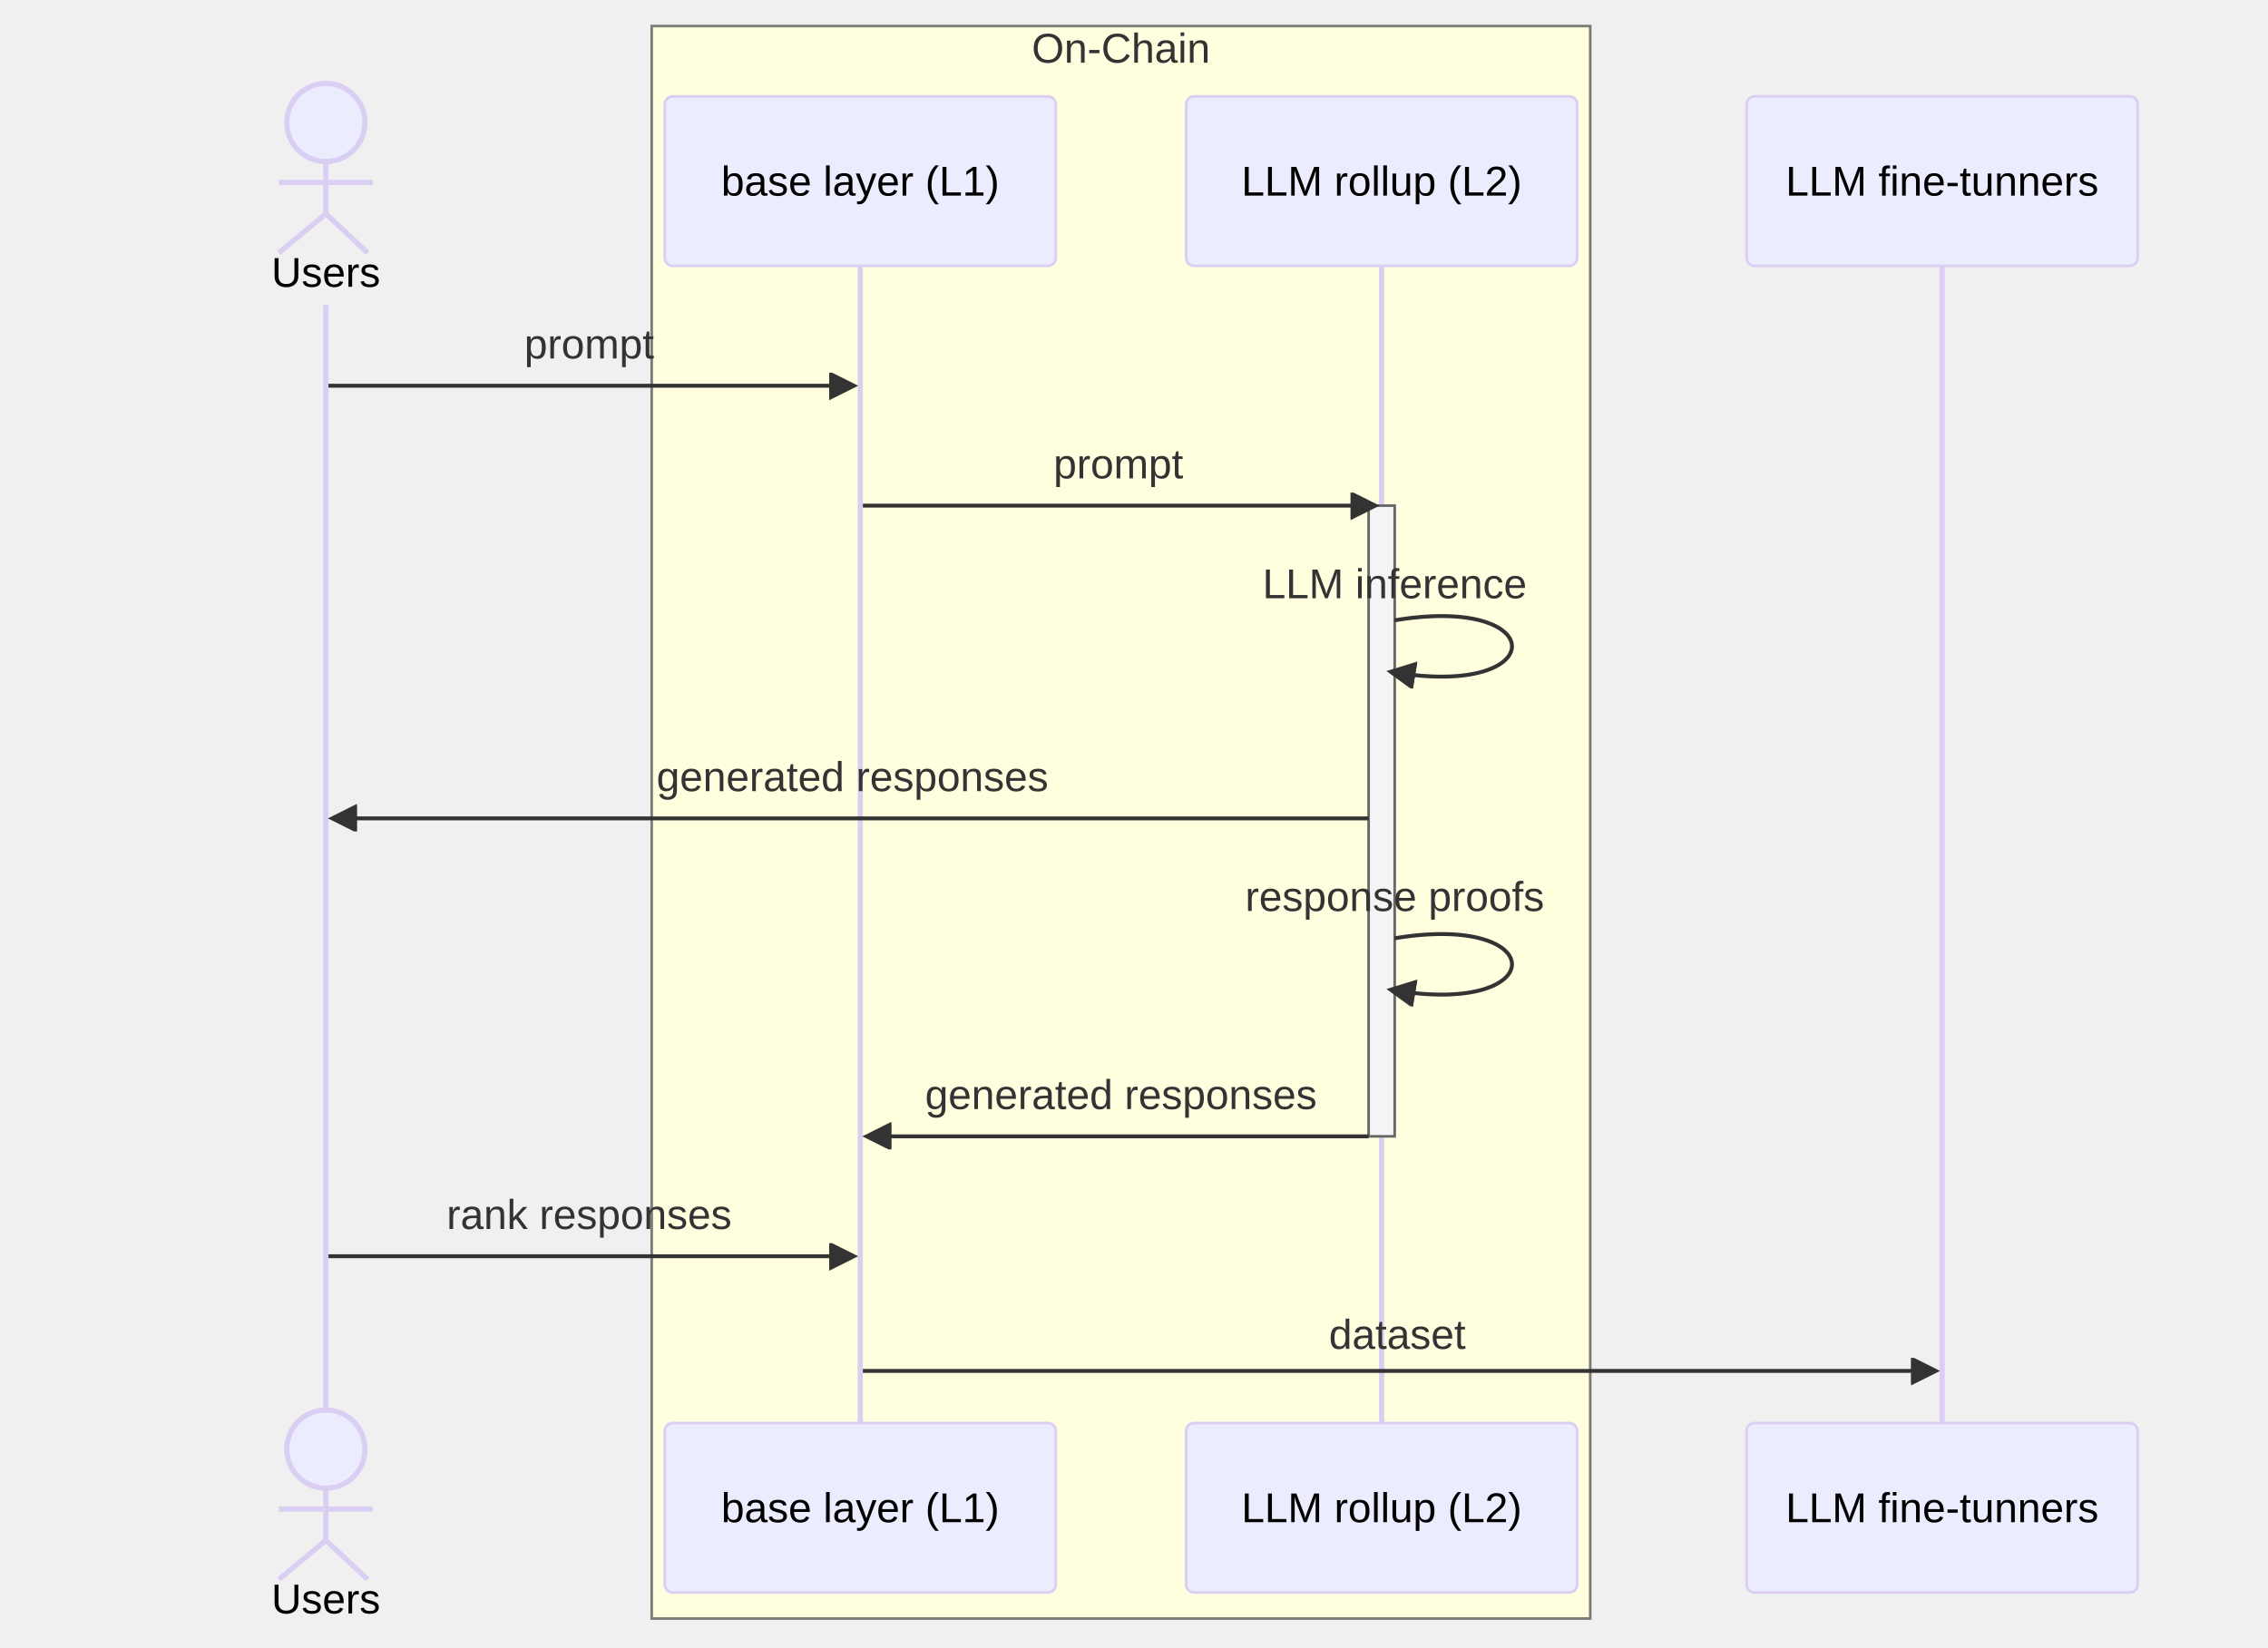
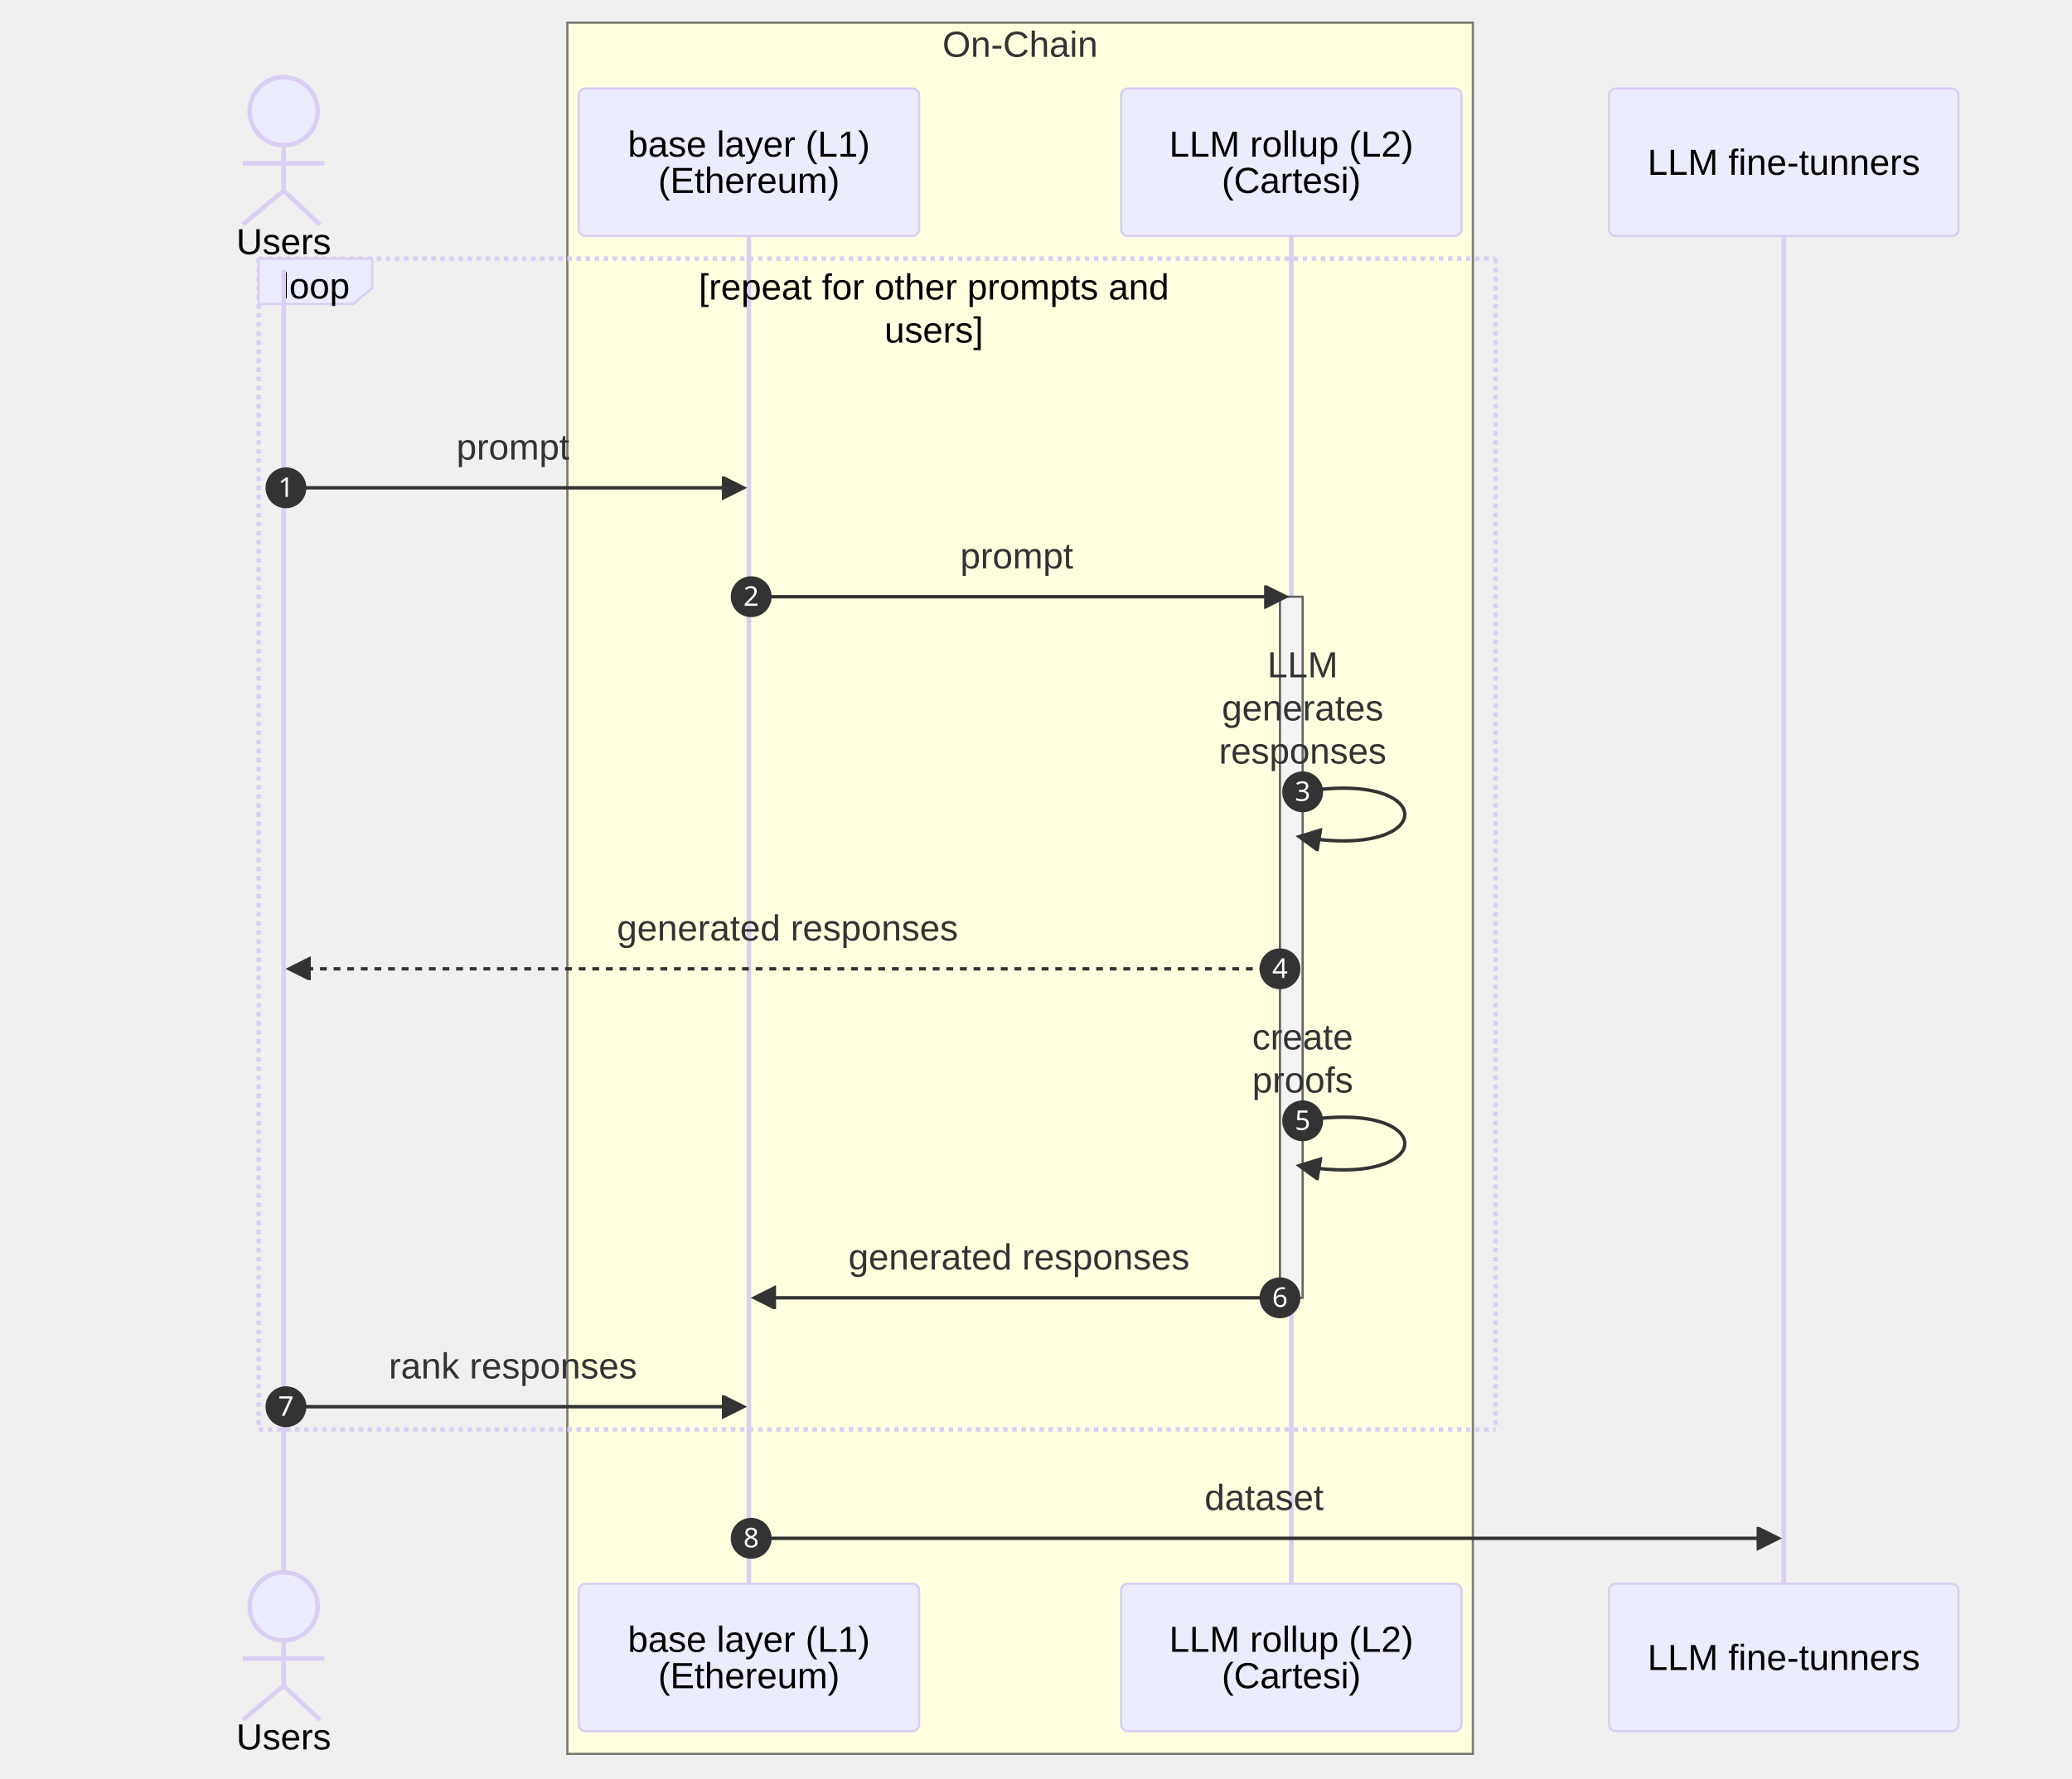
- <svg xmlns="http://www.w3.org/2000/svg" aria-roledescription="sequence" role="graphics-document document" viewBox="-50 -10 870 632" style="max-width: 870px; background-color: white;" width="100%" id="my-svg">
+ <svg xmlns="http://www.w3.org/2000/svg" aria-roledescription="sequence" role="graphics-document document" viewBox="-50 -10 913 784" style="max-width: 913px; background-color: white;" width="100%" id="my-svg">
  <g>
-     <rect class="rect" height="611" width="360" stroke="rgb(0,0,0, 0.5)" fill="lightYellow" y="0" x="200" />
-     <text style="text-anchor: middle; font-size: 16px; font-weight: 400;" class="text" alignment-baseline="central" dominant-baseline="central" y="8.5" x="380">
-       <tspan dy="0" x="380">On-Chain</tspan>
+     <rect class="rect" height="763" width="399" stroke="rgb(0,0,0, 0.5)" fill="lightYellow" y="0" x="200" />
+     <text style="text-anchor: middle; font-size: 16px; font-weight: 400;" class="text" alignment-baseline="central" dominant-baseline="central" y="9.5" x="399.5">
+       <tspan dy="0" x="399.5">On-Chain</tspan>
    </text>
  </g>
  <g>
-     <rect class="actor actor-bottom" ry="3" rx="3" height="65" width="150" stroke="#666" fill="#eaeaea" y="536" x="620" />
-     <text style="text-anchor: middle; font-size: 16px; font-weight: 400;" class="actor" alignment-baseline="central" dominant-baseline="central" y="568.5" x="695">
-       <tspan dy="0" x="695">LLM fine-tunners</tspan>
+     <rect class="actor actor-bottom" ry="3" rx="3" height="65" width="154" stroke="#666" fill="#eaeaea" y="688" x="659" />
+     <text style="text-anchor: middle; font-size: 16px; font-weight: 400;" class="actor" alignment-baseline="central" dominant-baseline="central" y="720.5" x="736">
+       <tspan dy="0" x="736">LLM fine-tunners</tspan>
    </text>
  </g>
  <g>
-     <rect class="actor actor-bottom" ry="3" rx="3" height="65" width="150" stroke="#666" fill="#eaeaea" y="536" x="405" />
-     <text style="text-anchor: middle; font-size: 16px; font-weight: 400;" class="actor" alignment-baseline="central" dominant-baseline="central" y="568.5" x="480">
-       <tspan dy="0" x="480">LLM rollup (L2)</tspan>
+     <rect class="actor actor-bottom" ry="3" rx="3" height="65" width="150" stroke="#666" fill="#eaeaea" y="688" x="444" />
+     <text style="text-anchor: middle; font-size: 16px; font-weight: 400;" class="actor" alignment-baseline="central" dominant-baseline="central" y="720.5" x="519">
+       <tspan dy="-8" x="519">LLM rollup (L2)</tspan>
+     </text>
+     <text style="text-anchor: middle; font-size: 16px; font-weight: 400;" class="actor" alignment-baseline="central" dominant-baseline="central" y="720.5" x="519">
+       <tspan dy="8" x="519">(Cartesi)</tspan>
    </text>
  </g>
  <g>
-     <rect class="actor actor-bottom" ry="3" rx="3" height="65" width="150" stroke="#666" fill="#eaeaea" y="536" x="205" />
-     <text style="text-anchor: middle; font-size: 16px; font-weight: 400;" class="actor" alignment-baseline="central" dominant-baseline="central" y="568.5" x="280">
-       <tspan dy="0" x="280">base layer (L1)</tspan>
+     <rect class="actor actor-bottom" ry="3" rx="3" height="65" width="150" stroke="#666" fill="#eaeaea" y="688" x="205" />
+     <text style="text-anchor: middle; font-size: 16px; font-weight: 400;" class="actor" alignment-baseline="central" dominant-baseline="central" y="720.5" x="280">
+       <tspan dy="-8" x="280">base layer (L1)</tspan>
+     </text>
+     <text style="text-anchor: middle; font-size: 16px; font-weight: 400;" class="actor" alignment-baseline="central" dominant-baseline="central" y="720.5" x="280">
+       <tspan dy="8" x="280">(Ethereum)</tspan>
    </text>
  </g>
  <g>
-     <line stroke="#999" stroke-width="0.5px" class="200" y2="536" x2="695" y1="32" x1="695" id="actor3" />
+     <line stroke="#999" stroke-width="0.5px" class="200" y2="688" x2="736" y1="34" x1="736" id="actor3" />
    <g id="root-3">
-       <rect class="actor actor-top" ry="3" rx="3" height="65" width="150" stroke="#666" fill="#eaeaea" y="27" x="620" />
-       <text style="text-anchor: middle; font-size: 16px; font-weight: 400;" class="actor" alignment-baseline="central" dominant-baseline="central" y="59.5" x="695">
-         <tspan dy="0" x="695">LLM fine-tunners</tspan>
+       <rect class="actor actor-top" ry="3" rx="3" height="65" width="154" stroke="#666" fill="#eaeaea" y="29" x="659" />
+       <text style="text-anchor: middle; font-size: 16px; font-weight: 400;" class="actor" alignment-baseline="central" dominant-baseline="central" y="61.5" x="736">
+         <tspan dy="0" x="736">LLM fine-tunners</tspan>
      </text>
    </g>
  </g>
  <g>
-     <line stroke="#999" stroke-width="0.5px" class="200" y2="536" x2="480" y1="32" x1="480" id="actor2" />
+     <line stroke="#999" stroke-width="0.5px" class="200" y2="688" x2="519" y1="34" x1="519" id="actor2" />
    <g id="root-2">
-       <rect class="actor actor-top" ry="3" rx="3" height="65" width="150" stroke="#666" fill="#eaeaea" y="27" x="405" />
-       <text style="text-anchor: middle; font-size: 16px; font-weight: 400;" class="actor" alignment-baseline="central" dominant-baseline="central" y="59.5" x="480">
-         <tspan dy="0" x="480">LLM rollup (L2)</tspan>
+       <rect class="actor actor-top" ry="3" rx="3" height="65" width="150" stroke="#666" fill="#eaeaea" y="29" x="444" />
+       <text style="text-anchor: middle; font-size: 16px; font-weight: 400;" class="actor" alignment-baseline="central" dominant-baseline="central" y="61.5" x="519">
+         <tspan dy="-8" x="519">LLM rollup (L2)</tspan>
+       </text>
+       <text style="text-anchor: middle; font-size: 16px; font-weight: 400;" class="actor" alignment-baseline="central" dominant-baseline="central" y="61.5" x="519">
+         <tspan dy="8" x="519">(Cartesi)</tspan>
      </text>
    </g>
  </g>
  <g>
-     <line stroke="#999" stroke-width="0.5px" class="200" y2="536" x2="280" y1="32" x1="280" id="actor1" />
+     <line stroke="#999" stroke-width="0.5px" class="200" y2="688" x2="280" y1="34" x1="280" id="actor1" />
    <g id="root-1">
-       <rect class="actor actor-top" ry="3" rx="3" height="65" width="150" stroke="#666" fill="#eaeaea" y="27" x="205" />
-       <text style="text-anchor: middle; font-size: 16px; font-weight: 400;" class="actor" alignment-baseline="central" dominant-baseline="central" y="59.5" x="280">
-         <tspan dy="0" x="280">base layer (L1)</tspan>
+       <rect class="actor actor-top" ry="3" rx="3" height="65" width="150" stroke="#666" fill="#eaeaea" y="29" x="205" />
+       <text style="text-anchor: middle; font-size: 16px; font-weight: 400;" class="actor" alignment-baseline="central" dominant-baseline="central" y="61.5" x="280">
+         <tspan dy="-8" x="280">base layer (L1)</tspan>
+       </text>
+       <text style="text-anchor: middle; font-size: 16px; font-weight: 400;" class="actor" alignment-baseline="central" dominant-baseline="central" y="61.5" x="280">
+         <tspan dy="8" x="280">(Ethereum)</tspan>
      </text>
    </g>
  </g>
  <style>#my-svg{font-family:"trebuchet ms",verdana,arial,sans-serif;font-size:16px;fill:#333;}#my-svg .error-icon{fill:#552222;}#my-svg .error-text{fill:#552222;stroke:#552222;}#my-svg .edge-thickness-normal{stroke-width:2px;}#my-svg .edge-thickness-thick{stroke-width:3.5px;}#my-svg .edge-pattern-solid{stroke-dasharray:0;}#my-svg .edge-pattern-dashed{stroke-dasharray:3;}#my-svg .edge-pattern-dotted{stroke-dasharray:2;}#my-svg .marker{fill:#333333;stroke:#333333;}#my-svg .marker.cross{stroke:#333333;}#my-svg svg{font-family:"trebuchet ms",verdana,arial,sans-serif;font-size:16px;}#my-svg .actor{stroke:hsl(259.626, 59.777%, 87.902%);fill:#ECECFF;}#my-svg text.actor&gt;tspan{fill:black;stroke:none;}#my-svg .actor-line{stroke:grey;}#my-svg .messageLine0{stroke-width:1.5;stroke-dasharray:none;stroke:#333;}#my-svg .messageLine1{stroke-width:1.5;stroke-dasharray:2,2;stroke:#333;}#my-svg #arrowhead path{fill:#333;stroke:#333;}#my-svg .sequenceNumber{fill:white;}#my-svg #sequencenumber{fill:#333;}#my-svg #crosshead path{fill:#333;stroke:#333;}#my-svg .messageText{fill:#333;stroke:none;}#my-svg .labelBox{stroke:hsl(259.626, 59.777%, 87.902%);fill:#ECECFF;}#my-svg .labelText,#my-svg .labelText&gt;tspan{fill:black;stroke:none;}#my-svg .loopText,#my-svg .loopText&gt;tspan{fill:black;stroke:none;}#my-svg .loopLine{stroke-width:2px;stroke-dasharray:2,2;stroke:hsl(259.626, 59.777%, 87.902%);fill:hsl(259.626, 59.777%, 87.902%);}#my-svg .note{stroke:#aaaa33;fill:#fff5ad;}#my-svg .noteText,#my-svg .noteText&gt;tspan{fill:black;stroke:none;}#my-svg .activation0{fill:#f4f4f4;stroke:#666;}#my-svg .activation1{fill:#f4f4f4;stroke:#666;}#my-svg .activation2{fill:#f4f4f4;stroke:#666;}#my-svg .actorPopupMenu{position:absolute;}#my-svg .actorPopupMenuPanel{position:absolute;fill:#ECECFF;box-shadow:0px 8px 16px 0px rgba(0,0,0,0.2);filter:drop-shadow(3px 5px 2px rgb(0 0 0 / 0.4));}#my-svg .actor-man line{stroke:hsl(259.626, 59.777%, 87.902%);fill:#ECECFF;}#my-svg .actor-man circle,#my-svg line{stroke:hsl(259.626, 59.777%, 87.902%);fill:#ECECFF;stroke-width:2px;}#my-svg :root{--mermaid-font-family:"trebuchet ms",verdana,arial,sans-serif;}</style>
  <g />
  <defs>
    <symbol height="24" width="24" id="computer">
      <path d="M2 2v13h20v-13h-20zm18 11h-16v-9h16v9zm-10.228 6l.466-1h3.524l.467 1h-4.457zm14.228 3h-24l2-6h2.104l-1.33 4h18.45l-1.297-4h2.073l2 6zm-5-10h-14v-7h14v7z" transform="scale(.5)" />
    </symbol>
  </defs>
  <defs>
    <symbol clip-rule="evenodd" fill-rule="evenodd" id="database">
      <path d="M12.258.001l.256.004.255.005.253.008.251.01.249.012.247.015.246.016.242.019.241.02.239.023.236.024.233.027.231.028.229.031.225.032.223.034.22.036.217.038.214.04.211.041.208.043.205.045.201.046.198.048.194.05.191.051.187.053.183.054.18.056.175.057.172.059.168.06.163.061.16.063.155.064.15.066.074.033.073.033.071.034.07.034.069.035.068.035.067.035.066.035.064.036.064.036.062.036.06.036.06.037.058.037.058.037.055.038.055.038.053.038.052.038.051.039.05.039.048.039.047.039.045.04.044.04.043.04.041.04.04.041.039.041.037.041.036.041.034.041.033.042.032.042.03.042.029.042.027.042.026.043.024.043.023.043.021.043.02.043.018.044.017.043.015.044.013.044.012.044.011.045.009.044.007.045.006.045.004.045.002.045.001.045v17l-.001.045-.002.045-.004.045-.006.045-.007.045-.009.044-.011.045-.012.044-.013.044-.015.044-.017.043-.018.044-.02.043-.021.043-.023.043-.024.043-.026.043-.027.042-.029.042-.03.042-.032.042-.033.042-.034.041-.036.041-.037.041-.039.041-.04.041-.041.04-.043.04-.044.04-.045.04-.047.039-.048.039-.05.039-.051.039-.052.038-.053.038-.055.038-.055.038-.058.037-.058.037-.06.037-.06.036-.062.036-.064.036-.064.036-.066.035-.067.035-.068.035-.069.035-.07.034-.071.034-.073.033-.074.033-.15.066-.155.064-.16.063-.163.061-.168.06-.172.059-.175.057-.18.056-.183.054-.187.053-.191.051-.194.05-.198.048-.201.046-.205.045-.208.043-.211.041-.214.04-.217.038-.22.036-.223.034-.225.032-.229.031-.231.028-.233.027-.236.024-.239.023-.241.02-.242.019-.246.016-.247.015-.249.012-.251.01-.253.008-.255.005-.256.004-.258.001-.258-.001-.256-.004-.255-.005-.253-.008-.251-.01-.249-.012-.247-.015-.245-.016-.243-.019-.241-.02-.238-.023-.236-.024-.234-.027-.231-.028-.228-.031-.226-.032-.223-.034-.22-.036-.217-.038-.214-.04-.211-.041-.208-.043-.204-.045-.201-.046-.198-.048-.195-.05-.19-.051-.187-.053-.184-.054-.179-.056-.176-.057-.172-.059-.167-.06-.164-.061-.159-.063-.155-.064-.151-.066-.074-.033-.072-.033-.072-.034-.07-.034-.069-.035-.068-.035-.067-.035-.066-.035-.064-.036-.063-.036-.062-.036-.061-.036-.06-.037-.058-.037-.057-.037-.056-.038-.055-.038-.053-.038-.052-.038-.051-.039-.049-.039-.049-.039-.046-.039-.046-.04-.044-.04-.043-.04-.041-.04-.04-.041-.039-.041-.037-.041-.036-.041-.034-.041-.033-.042-.032-.042-.03-.042-.029-.042-.027-.042-.026-.043-.024-.043-.023-.043-.021-.043-.02-.043-.018-.044-.017-.043-.015-.044-.013-.044-.012-.044-.011-.045-.009-.044-.007-.045-.006-.045-.004-.045-.002-.045-.001-.045v-17l.001-.045.002-.045.004-.045.006-.045.007-.045.009-.044.011-.045.012-.044.013-.044.015-.044.017-.043.018-.044.02-.043.021-.043.023-.043.024-.043.026-.043.027-.042.029-.042.03-.042.032-.042.033-.042.034-.041.036-.041.037-.041.039-.041.04-.041.041-.04.043-.04.044-.04.046-.04.046-.039.049-.039.049-.039.051-.039.052-.038.053-.038.055-.038.056-.038.057-.037.058-.037.06-.037.061-.036.062-.036.063-.036.064-.036.066-.035.067-.035.068-.035.069-.035.07-.034.072-.034.072-.033.074-.033.151-.066.155-.064.159-.063.164-.061.167-.06.172-.059.176-.057.179-.056.184-.054.187-.053.19-.051.195-.05.198-.048.201-.046.204-.045.208-.043.211-.041.214-.04.217-.038.22-.036.223-.034.226-.032.228-.031.231-.028.234-.027.236-.024.238-.023.241-.02.243-.019.245-.016.247-.015.249-.012.251-.01.253-.008.255-.005.256-.004.258-.001.258.001zm-9.258 20.499v.01l.001.021.003.021.004.022.005.021.006.022.007.022.009.023.01.022.011.023.012.023.013.023.015.023.016.024.017.023.018.024.019.024.021.024.022.025.023.024.024.025.052.049.056.05.061.051.066.051.07.051.075.051.079.052.084.052.088.052.092.052.097.052.102.051.105.052.11.052.114.051.119.051.123.051.127.05.131.05.135.05.139.048.144.049.147.047.152.047.155.047.16.045.163.045.167.043.171.043.176.041.178.041.183.039.187.039.19.037.194.035.197.035.202.033.204.031.209.03.212.029.216.027.219.025.222.024.226.021.23.02.233.018.236.016.24.015.243.012.246.01.249.008.253.005.256.004.259.001.26-.001.257-.004.254-.005.25-.008.247-.011.244-.012.241-.014.237-.016.233-.018.231-.021.226-.021.224-.024.22-.026.216-.027.212-.028.21-.031.205-.031.202-.034.198-.034.194-.036.191-.037.187-.039.183-.04.179-.04.175-.042.172-.043.168-.044.163-.045.16-.046.155-.046.152-.047.148-.048.143-.049.139-.049.136-.05.131-.05.126-.05.123-.051.118-.052.114-.051.11-.052.106-.052.101-.052.096-.052.092-.052.088-.053.083-.051.079-.052.074-.052.07-.051.065-.051.06-.051.056-.05.051-.05.023-.024.023-.025.021-.024.02-.024.019-.024.018-.024.017-.024.015-.023.014-.024.013-.023.012-.023.01-.023.01-.022.008-.022.006-.022.006-.022.004-.022.004-.021.001-.021.001-.021v-4.127l-.077.055-.08.053-.083.054-.085.053-.087.052-.09.052-.093.051-.095.05-.097.05-.1.049-.102.049-.105.048-.106.047-.109.047-.111.046-.114.045-.115.045-.118.044-.12.043-.122.042-.124.042-.126.041-.128.04-.13.04-.132.038-.134.038-.135.037-.138.037-.139.035-.142.035-.143.034-.144.033-.147.032-.148.031-.15.03-.151.03-.153.029-.154.027-.156.027-.158.026-.159.025-.161.024-.162.023-.163.022-.165.021-.166.02-.167.019-.169.018-.169.017-.171.016-.173.015-.173.014-.175.013-.175.012-.177.011-.178.01-.179.008-.179.008-.181.006-.182.005-.182.004-.184.003-.184.002h-.37l-.184-.002-.184-.003-.182-.004-.182-.005-.181-.006-.179-.008-.179-.008-.178-.01-.176-.011-.176-.012-.175-.013-.173-.014-.172-.015-.171-.016-.17-.017-.169-.018-.167-.019-.166-.02-.165-.021-.163-.022-.162-.023-.161-.024-.159-.025-.157-.026-.156-.027-.155-.027-.153-.029-.151-.03-.15-.03-.148-.031-.146-.032-.145-.033-.143-.034-.141-.035-.14-.035-.137-.037-.136-.037-.134-.038-.132-.038-.13-.04-.128-.04-.126-.041-.124-.042-.122-.042-.12-.044-.117-.043-.116-.045-.113-.045-.112-.046-.109-.047-.106-.047-.105-.048-.102-.049-.1-.049-.097-.05-.095-.05-.093-.052-.09-.051-.087-.052-.085-.053-.083-.054-.08-.054-.077-.054v4.127zm0-5.654v.011l.001.021.003.021.004.021.005.022.006.022.007.022.009.022.01.022.011.023.012.023.013.023.015.024.016.023.017.024.018.024.019.024.021.024.022.024.023.025.024.024.052.05.056.05.061.05.066.051.07.051.075.052.079.051.084.052.088.052.092.052.097.052.102.052.105.052.11.051.114.051.119.052.123.05.127.051.131.05.135.049.139.049.144.048.147.048.152.047.155.046.16.045.163.045.167.044.171.042.176.042.178.04.183.04.187.038.19.037.194.036.197.034.202.033.204.032.209.03.212.028.216.027.219.025.222.024.226.022.23.02.233.018.236.016.24.014.243.012.246.01.249.008.253.006.256.003.259.001.26-.001.257-.003.254-.006.25-.008.247-.01.244-.012.241-.015.237-.016.233-.018.231-.02.226-.022.224-.024.22-.025.216-.027.212-.029.21-.03.205-.032.202-.033.198-.035.194-.036.191-.037.187-.039.183-.039.179-.041.175-.042.172-.043.168-.044.163-.045.16-.045.155-.047.152-.047.148-.048.143-.048.139-.05.136-.049.131-.05.126-.051.123-.051.118-.051.114-.052.11-.052.106-.052.101-.052.096-.052.092-.052.088-.052.083-.052.079-.052.074-.051.07-.052.065-.051.06-.05.056-.051.051-.049.023-.025.023-.024.021-.025.02-.024.019-.024.018-.024.017-.024.015-.023.014-.023.013-.024.012-.022.01-.023.01-.023.008-.022.006-.022.006-.022.004-.021.004-.022.001-.021.001-.021v-4.139l-.077.054-.08.054-.083.054-.085.052-.087.053-.09.051-.093.051-.095.051-.097.05-.1.049-.102.049-.105.048-.106.047-.109.047-.111.046-.114.045-.115.044-.118.044-.12.044-.122.042-.124.042-.126.041-.128.04-.13.039-.132.039-.134.038-.135.037-.138.036-.139.036-.142.035-.143.033-.144.033-.147.033-.148.031-.15.03-.151.03-.153.028-.154.028-.156.027-.158.026-.159.025-.161.024-.162.023-.163.022-.165.021-.166.02-.167.019-.169.018-.169.017-.171.016-.173.015-.173.014-.175.013-.175.012-.177.011-.178.009-.179.009-.179.007-.181.007-.182.005-.182.004-.184.003-.184.002h-.37l-.184-.002-.184-.003-.182-.004-.182-.005-.181-.007-.179-.007-.179-.009-.178-.009-.176-.011-.176-.012-.175-.013-.173-.014-.172-.015-.171-.016-.17-.017-.169-.018-.167-.019-.166-.02-.165-.021-.163-.022-.162-.023-.161-.024-.159-.025-.157-.026-.156-.027-.155-.028-.153-.028-.151-.03-.15-.03-.148-.031-.146-.033-.145-.033-.143-.033-.141-.035-.14-.036-.137-.036-.136-.037-.134-.038-.132-.039-.13-.039-.128-.04-.126-.041-.124-.042-.122-.043-.12-.043-.117-.044-.116-.044-.113-.046-.112-.046-.109-.046-.106-.047-.105-.048-.102-.049-.1-.049-.097-.05-.095-.051-.093-.051-.09-.051-.087-.053-.085-.052-.083-.054-.08-.054-.077-.054v4.139zm0-5.666v.011l.001.02.003.022.004.021.005.022.006.021.007.022.009.023.01.022.011.023.012.023.013.023.015.023.016.024.017.024.018.023.019.024.021.025.022.024.023.024.024.025.052.05.056.05.061.05.066.051.07.051.075.052.079.051.084.052.088.052.092.052.097.052.102.052.105.051.11.052.114.051.119.051.123.051.127.05.131.05.135.05.139.049.144.048.147.048.152.047.155.046.16.045.163.045.167.043.171.043.176.042.178.04.183.04.187.038.19.037.194.036.197.034.202.033.204.032.209.03.212.028.216.027.219.025.222.024.226.021.23.02.233.018.236.017.24.014.243.012.246.01.249.008.253.006.256.003.259.001.26-.001.257-.003.254-.006.25-.008.247-.01.244-.013.241-.014.237-.016.233-.018.231-.02.226-.022.224-.024.22-.025.216-.027.212-.029.21-.03.205-.032.202-.033.198-.035.194-.036.191-.037.187-.039.183-.039.179-.041.175-.042.172-.043.168-.044.163-.045.16-.045.155-.047.152-.047.148-.048.143-.049.139-.049.136-.049.131-.051.126-.05.123-.051.118-.052.114-.051.11-.052.106-.052.101-.052.096-.052.092-.052.088-.052.083-.052.079-.052.074-.052.07-.051.065-.051.06-.051.056-.05.051-.049.023-.025.023-.025.021-.024.02-.024.019-.024.018-.024.017-.024.015-.023.014-.024.013-.023.012-.023.01-.022.01-.023.008-.022.006-.022.006-.022.004-.022.004-.021.001-.021.001-.021v-4.153l-.077.054-.08.054-.083.053-.085.053-.087.053-.09.051-.093.051-.095.051-.097.05-.1.049-.102.048-.105.048-.106.048-.109.046-.111.046-.114.046-.115.044-.118.044-.12.043-.122.043-.124.042-.126.041-.128.04-.13.039-.132.039-.134.038-.135.037-.138.036-.139.036-.142.034-.143.034-.144.033-.147.032-.148.032-.15.03-.151.03-.153.028-.154.028-.156.027-.158.026-.159.024-.161.024-.162.023-.163.023-.165.021-.166.02-.167.019-.169.018-.169.017-.171.016-.173.015-.173.014-.175.013-.175.012-.177.01-.178.01-.179.009-.179.007-.181.006-.182.006-.182.004-.184.003-.184.001-.185.001-.185-.001-.184-.001-.184-.003-.182-.004-.182-.006-.181-.006-.179-.007-.179-.009-.178-.01-.176-.01-.176-.012-.175-.013-.173-.014-.172-.015-.171-.016-.17-.017-.169-.018-.167-.019-.166-.02-.165-.021-.163-.023-.162-.023-.161-.024-.159-.024-.157-.026-.156-.027-.155-.028-.153-.028-.151-.03-.15-.03-.148-.032-.146-.032-.145-.033-.143-.034-.141-.034-.14-.036-.137-.036-.136-.037-.134-.038-.132-.039-.13-.039-.128-.041-.126-.041-.124-.041-.122-.043-.12-.043-.117-.044-.116-.044-.113-.046-.112-.046-.109-.046-.106-.048-.105-.048-.102-.048-.1-.05-.097-.049-.095-.051-.093-.051-.09-.052-.087-.052-.085-.053-.083-.053-.08-.054-.077-.054v4.153zm8.74-8.179l-.257.004-.254.005-.25.008-.247.011-.244.012-.241.014-.237.016-.233.018-.231.021-.226.022-.224.023-.22.026-.216.027-.212.028-.21.031-.205.032-.202.033-.198.034-.194.036-.191.038-.187.038-.183.04-.179.041-.175.042-.172.043-.168.043-.163.045-.16.046-.155.046-.152.048-.148.048-.143.048-.139.049-.136.05-.131.05-.126.051-.123.051-.118.051-.114.052-.11.052-.106.052-.101.052-.096.052-.092.052-.088.052-.083.052-.079.052-.074.051-.07.052-.065.051-.06.05-.056.05-.051.05-.023.025-.023.024-.021.024-.02.025-.019.024-.018.024-.017.023-.015.024-.014.023-.013.023-.012.023-.01.023-.01.022-.008.022-.006.023-.006.021-.004.022-.004.021-.001.021-.001.021.001.021.001.021.004.021.004.022.006.021.006.023.008.022.01.022.01.023.012.023.013.023.014.023.015.024.017.023.018.024.019.024.02.025.021.024.023.024.023.025.051.05.056.05.06.05.065.051.07.052.074.051.079.052.083.052.088.052.092.052.096.052.101.052.106.052.11.052.114.052.118.051.123.051.126.051.131.05.136.05.139.049.143.048.148.048.152.048.155.046.16.046.163.045.168.043.172.043.175.042.179.041.183.04.187.038.191.038.194.036.198.034.202.033.205.032.21.031.212.028.216.027.22.026.224.023.226.022.231.021.233.018.237.016.241.014.244.012.247.011.25.008.254.005.257.004.26.001.26-.001.257-.004.254-.005.25-.008.247-.011.244-.012.241-.014.237-.016.233-.018.231-.021.226-.022.224-.023.22-.026.216-.027.212-.028.21-.031.205-.032.202-.033.198-.034.194-.036.191-.038.187-.038.183-.04.179-.041.175-.042.172-.043.168-.043.163-.045.16-.046.155-.046.152-.048.148-.048.143-.048.139-.049.136-.05.131-.05.126-.051.123-.051.118-.051.114-.052.11-.052.106-.052.101-.052.096-.052.092-.052.088-.052.083-.052.079-.052.074-.051.07-.052.065-.051.06-.05.056-.05.051-.05.023-.025.023-.024.021-.024.02-.025.019-.024.018-.024.017-.023.015-.024.014-.023.013-.023.012-.023.01-.023.01-.022.008-.022.006-.023.006-.021.004-.022.004-.021.001-.021.001-.021-.001-.021-.001-.021-.004-.021-.004-.022-.006-.021-.006-.023-.008-.022-.01-.022-.01-.023-.012-.023-.013-.023-.014-.023-.015-.024-.017-.023-.018-.024-.019-.024-.02-.025-.021-.024-.023-.024-.023-.025-.051-.05-.056-.05-.06-.05-.065-.051-.07-.052-.074-.051-.079-.052-.083-.052-.088-.052-.092-.052-.096-.052-.101-.052-.106-.052-.11-.052-.114-.052-.118-.051-.123-.051-.126-.051-.131-.05-.136-.05-.139-.049-.143-.048-.148-.048-.152-.048-.155-.046-.16-.046-.163-.045-.168-.043-.172-.043-.175-.042-.179-.041-.183-.04-.187-.038-.191-.038-.194-.036-.198-.034-.202-.033-.205-.032-.21-.031-.212-.028-.216-.027-.22-.026-.224-.023-.226-.022-.231-.021-.233-.018-.237-.016-.241-.014-.244-.012-.247-.011-.25-.008-.254-.005-.257-.004-.26-.001-.26.001z" transform="scale(.5)" />
    </symbol>
  </defs>
  <defs>
    <symbol height="24" width="24" id="clock">
      <path d="M12 2c5.514 0 10 4.486 10 10s-4.486 10-10 10-10-4.486-10-10 4.486-10 10-10zm0-2c-6.627 0-12 5.373-12 12s5.373 12 12 12 12-5.373 12-12-5.373-12-12-12zm5.848 12.459c.202.038.202.333.001.372-1.907.361-6.045 1.111-6.547 1.111-.719 0-1.301-.582-1.301-1.301 0-.512.77-5.447 1.125-7.445.034-.192.312-.181.343.014l.985 6.238 5.394 1.011z" transform="scale(.5)" />
    </symbol>
  </defs>
  <defs>
    <marker orient="auto" markerHeight="12" markerWidth="12" markerUnits="userSpaceOnUse" refY="5" refX="7.9" id="arrowhead">
      <path d="M 0 0 L 10 5 L 0 10 z" />
    </marker>
  </defs>
  <defs>
    <marker refY="4.5" refX="4" orient="auto" markerHeight="8" markerWidth="15" id="crosshead">
      <path style="stroke-dasharray: 0, 0;" d="M 1,2 L 6,7 M 6,2 L 1,7" stroke-width="1pt" stroke="#000000" fill="none" />
    </marker>
  </defs>
  <defs>
    <marker orient="auto" markerHeight="28" markerWidth="20" refY="7" refX="15.5" id="filled-head">
      <path d="M 18,7 L9,13 L14,7 L9,1 Z" />
    </marker>
  </defs>
  <defs>
    <marker orient="auto" markerHeight="40" markerWidth="60" refY="15" refX="15" id="sequencenumber">
      <circle r="6" cy="15" cx="15" />
    </marker>
  </defs>
  <g>
-     <rect class="activation0" ry="0" rx="0" height="242" width="10" stroke="#666" fill="#EDF2AE" y="184" x="475" />
+     <rect class="activation0" ry="0" rx="0" height="309" width="10" stroke="#666" fill="#EDF2AE" y="253" x="514" />
  </g>
-   <line stroke="#999" stroke-width="0.5px" class="200" y2="536" x2="75" y1="107" x1="75" id="actor0" />
+   <g>
+     <line class="loopLine" y2="104" x2="609" y1="104" x1="64" />
+     <line class="loopLine" y2="620" x2="609" y1="104" x1="609" />
+     <line class="loopLine" y2="620" x2="609" y1="620" x1="64" />
+     <line class="loopLine" y2="620" x2="64" y1="104" x1="64" />
+     <polygon class="labelBox" points="64,104 114,104 114,117 105.6,124 64,124" />
+     <text style="font-size: 16px; font-weight: 400;" class="labelText" alignment-baseline="middle" dominant-baseline="middle" text-anchor="middle" y="117" x="89">loop</text>
+     <text style="font-size: 16px; font-weight: 400;" class="loopText" text-anchor="middle" y="122" x="361.5">
+       <tspan x="361.5">[repeat for other prompts and</tspan>
+     </text>
+     <text style="font-size: 16px; font-weight: 400;" class="loopText" text-anchor="middle" y="141" x="361.5">
+       <tspan x="361.5">users]</tspan>
+     </text>
+   </g>
+   <line stroke="#999" stroke-width="0.5px" class="200" y2="688" x2="75" y1="109" x1="75" id="actor0" />
  <g class="actor-man actor-top">
-     <line y2="72" x2="75" y1="52" x1="75" id="actor-man-torso0" />
-     <line y2="60" x2="93" y1="60" x1="57" id="actor-man-arms0" />
-     <line y2="72" x2="75" y1="87" x1="57" />
-     <line y2="87" x2="91" y1="72" x1="75" />
-     <circle height="65" width="150" r="15" cy="37" cx="75" />
-     <text style="text-anchor: middle; font-size: 16px; font-weight: 400;" class="actor" alignment-baseline="central" dominant-baseline="central" y="94.5" x="75">
+     <line y2="74" x2="75" y1="54" x1="75" id="actor-man-torso0" />
+     <line y2="62" x2="93" y1="62" x1="57" id="actor-man-arms0" />
+     <line y2="74" x2="75" y1="89" x1="57" />
+     <line y2="89" x2="91" y1="74" x1="75" />
+     <circle height="65" width="150" r="15" cy="39" cx="75" />
+     <text style="text-anchor: middle; font-size: 16px; font-weight: 400;" class="actor" alignment-baseline="central" dominant-baseline="central" y="96.5" x="75">
      <tspan dy="0" x="75">Users</tspan>
    </text>
  </g>
-   <text style="font-size: 16px; font-weight: 400;" dy="1em" class="messageText" alignment-baseline="middle" dominant-baseline="middle" text-anchor="middle" y="107" x="176">prompt</text>
-   <line style="fill: none;" marker-end="url(#arrowhead)" stroke="none" stroke-width="2" class="messageLine0" y2="138" x2="276" y1="138" x1="76" />
-   <text style="font-size: 16px; font-weight: 400;" dy="1em" class="messageText" alignment-baseline="middle" dominant-baseline="middle" text-anchor="middle" y="153" x="379">prompt</text>
-   <line style="fill: none;" marker-end="url(#arrowhead)" stroke="none" stroke-width="2" class="messageLine0" y2="184" x2="476" y1="184" x1="281" />
-   <text style="font-size: 16px; font-weight: 400;" dy="1em" class="messageText" alignment-baseline="middle" dominant-baseline="middle" text-anchor="middle" y="199" x="485">LLM inference</text>
-   <path style="fill: none;" marker-end="url(#arrowhead)" stroke="none" stroke-width="2" class="messageLine0" d="M 485,228 C 545,218 545,258 485,248" />
-   <text style="font-size: 16px; font-weight: 400;" dy="1em" class="messageText" alignment-baseline="middle" dominant-baseline="middle" text-anchor="middle" y="273" x="277">generated responses</text>
-   <line style="fill: none;" marker-end="url(#arrowhead)" stroke="none" stroke-width="2" class="messageLine0" y2="304" x2="79" y1="304" x1="475" />
-   <text style="font-size: 16px; font-weight: 400;" dy="1em" class="messageText" alignment-baseline="middle" dominant-baseline="middle" text-anchor="middle" y="319" x="485">response proofs</text>
-   <path style="fill: none;" marker-end="url(#arrowhead)" stroke="none" stroke-width="2" class="messageLine0" d="M 485,350 C 545,340 545,380 485,370" />
-   <text style="font-size: 16px; font-weight: 400;" dy="1em" class="messageText" alignment-baseline="middle" dominant-baseline="middle" text-anchor="middle" y="395" x="380">generated responses</text>
-   <line style="fill: none;" marker-end="url(#arrowhead)" stroke="none" stroke-width="2" class="messageLine0" y2="426" x2="284" y1="426" x1="475" />
-   <text style="font-size: 16px; font-weight: 400;" dy="1em" class="messageText" alignment-baseline="middle" dominant-baseline="middle" text-anchor="middle" y="441" x="176">rank responses</text>
-   <line style="fill: none;" marker-end="url(#arrowhead)" stroke="none" stroke-width="2" class="messageLine0" y2="472" x2="276" y1="472" x1="76" />
-   <text style="font-size: 16px; font-weight: 400;" dy="1em" class="messageText" alignment-baseline="middle" dominant-baseline="middle" text-anchor="middle" y="487" x="486">dataset</text>
-   <line style="fill: none;" marker-end="url(#arrowhead)" stroke="none" stroke-width="2" class="messageLine0" y2="516" x2="691" y1="516" x1="281" />
+   <text style="font-size: 16px; font-weight: 400;" dy="1em" class="messageText" alignment-baseline="middle" dominant-baseline="middle" text-anchor="middle" y="172" x="176">prompt</text>
+   <line style="fill: none;" marker-start="url(#sequencenumber)" marker-end="url(#arrowhead)" stroke="none" stroke-width="2" class="messageLine0" y2="205" x2="276" y1="205" x1="76" />
+   <text class="sequenceNumber" text-anchor="middle" font-size="12px" font-family="sans-serif" y="209" x="76">1</text>
+   <text style="font-size: 16px; font-weight: 400;" dy="1em" class="messageText" alignment-baseline="middle" dominant-baseline="middle" text-anchor="middle" y="220" x="398">prompt</text>
+   <line style="fill: none;" marker-start="url(#sequencenumber)" marker-end="url(#arrowhead)" stroke="none" stroke-width="2" class="messageLine0" y2="253" x2="515" y1="253" x1="281" />
+   <text class="sequenceNumber" text-anchor="middle" font-size="12px" font-family="sans-serif" y="257" x="281">2</text>
+   <text style="font-size: 16px; font-weight: 400;" dy="1em" class="messageText" alignment-baseline="middle" dominant-baseline="middle" text-anchor="middle" y="268" x="524">LLM</text>
+   <text style="font-size: 16px; font-weight: 400;" dy="1em" class="messageText" alignment-baseline="middle" dominant-baseline="middle" text-anchor="middle" y="287" x="524">generates</text>
+   <text style="font-size: 16px; font-weight: 400;" dy="1em" class="messageText" alignment-baseline="middle" dominant-baseline="middle" text-anchor="middle" y="306" x="524">responses</text>
+   <path style="fill: none;" marker-start="url(#sequencenumber)" marker-end="url(#arrowhead)" stroke="none" stroke-width="2" class="messageLine0" d="M 524,339 C 584,329 584,369 524,359" />
+   <text class="sequenceNumber" text-anchor="middle" font-size="12px" font-family="sans-serif" y="343" x="524">3</text>
+   <text style="font-size: 16px; font-weight: 400;" dy="1em" class="messageText" alignment-baseline="middle" dominant-baseline="middle" text-anchor="middle" y="384" x="297">generated responses</text>
+   <line style="stroke-dasharray: 3, 3; fill: none;" marker-start="url(#sequencenumber)" marker-end="url(#arrowhead)" stroke="none" stroke-width="2" class="messageLine1" y2="417" x2="79" y1="417" x1="514" />
+   <text class="sequenceNumber" text-anchor="middle" font-size="12px" font-family="sans-serif" y="421" x="514">4</text>
+   <text style="font-size: 16px; font-weight: 400;" dy="1em" class="messageText" alignment-baseline="middle" dominant-baseline="middle" text-anchor="middle" y="432" x="524">create</text>
+   <text style="font-size: 16px; font-weight: 400;" dy="1em" class="messageText" alignment-baseline="middle" dominant-baseline="middle" text-anchor="middle" y="451" x="524">proofs</text>
+   <path style="fill: none;" marker-start="url(#sequencenumber)" marker-end="url(#arrowhead)" stroke="none" stroke-width="2" class="messageLine0" d="M 524,484 C 584,474 584,514 524,504" />
+   <text class="sequenceNumber" text-anchor="middle" font-size="12px" font-family="sans-serif" y="488" x="524">5</text>
+   <text style="font-size: 16px; font-weight: 400;" dy="1em" class="messageText" alignment-baseline="middle" dominant-baseline="middle" text-anchor="middle" y="529" x="399">generated responses</text>
+   <line style="fill: none;" marker-start="url(#sequencenumber)" marker-end="url(#arrowhead)" stroke="none" stroke-width="2" class="messageLine0" y2="562" x2="284" y1="562" x1="514" />
+   <text class="sequenceNumber" text-anchor="middle" font-size="12px" font-family="sans-serif" y="566" x="514">6</text>
+   <text style="font-size: 16px; font-weight: 400;" dy="1em" class="messageText" alignment-baseline="middle" dominant-baseline="middle" text-anchor="middle" y="577" x="176">rank responses</text>
+   <line style="fill: none;" marker-start="url(#sequencenumber)" marker-end="url(#arrowhead)" stroke="none" stroke-width="2" class="messageLine0" y2="610" x2="276" y1="610" x1="76" />
+   <text class="sequenceNumber" text-anchor="middle" font-size="12px" font-family="sans-serif" y="614" x="76">7</text>
+   <text style="font-size: 16px; font-weight: 400;" dy="1em" class="messageText" alignment-baseline="middle" dominant-baseline="middle" text-anchor="middle" y="635" x="507">dataset</text>
+   <line style="fill: none;" marker-start="url(#sequencenumber)" marker-end="url(#arrowhead)" stroke="none" stroke-width="2" class="messageLine0" y2="668" x2="732" y1="668" x1="281" />
+   <text class="sequenceNumber" text-anchor="middle" font-size="12px" font-family="sans-serif" y="672" x="281">8</text>
  <g class="actor-man actor-bottom">
-     <line y2="581" x2="75" y1="561" x1="75" id="actor-man-torso3" />
-     <line y2="569" x2="93" y1="569" x1="57" id="actor-man-arms3" />
-     <line y2="581" x2="75" y1="596" x1="57" />
-     <line y2="596" x2="91" y1="581" x1="75" />
-     <circle height="65" width="150" r="15" cy="546" cx="75" />
-     <text style="text-anchor: middle; font-size: 16px; font-weight: 400;" class="actor" alignment-baseline="central" dominant-baseline="central" y="603.5" x="75">
+     <line y2="733" x2="75" y1="713" x1="75" id="actor-man-torso3" />
+     <line y2="721" x2="93" y1="721" x1="57" id="actor-man-arms3" />
+     <line y2="733" x2="75" y1="748" x1="57" />
+     <line y2="748" x2="91" y1="733" x1="75" />
+     <circle height="65" width="150" r="15" cy="698" cx="75" />
+     <text style="text-anchor: middle; font-size: 16px; font-weight: 400;" class="actor" alignment-baseline="central" dominant-baseline="central" y="755.5" x="75">
      <tspan dy="0" x="75">Users</tspan>
    </text>
  </g>
  <style>/* body { */
/*   background-color: black; */
/* } */
.label foreignObject {
    /* font-size: 90%; */
    overflow: visible;
}


</style>
</svg>
